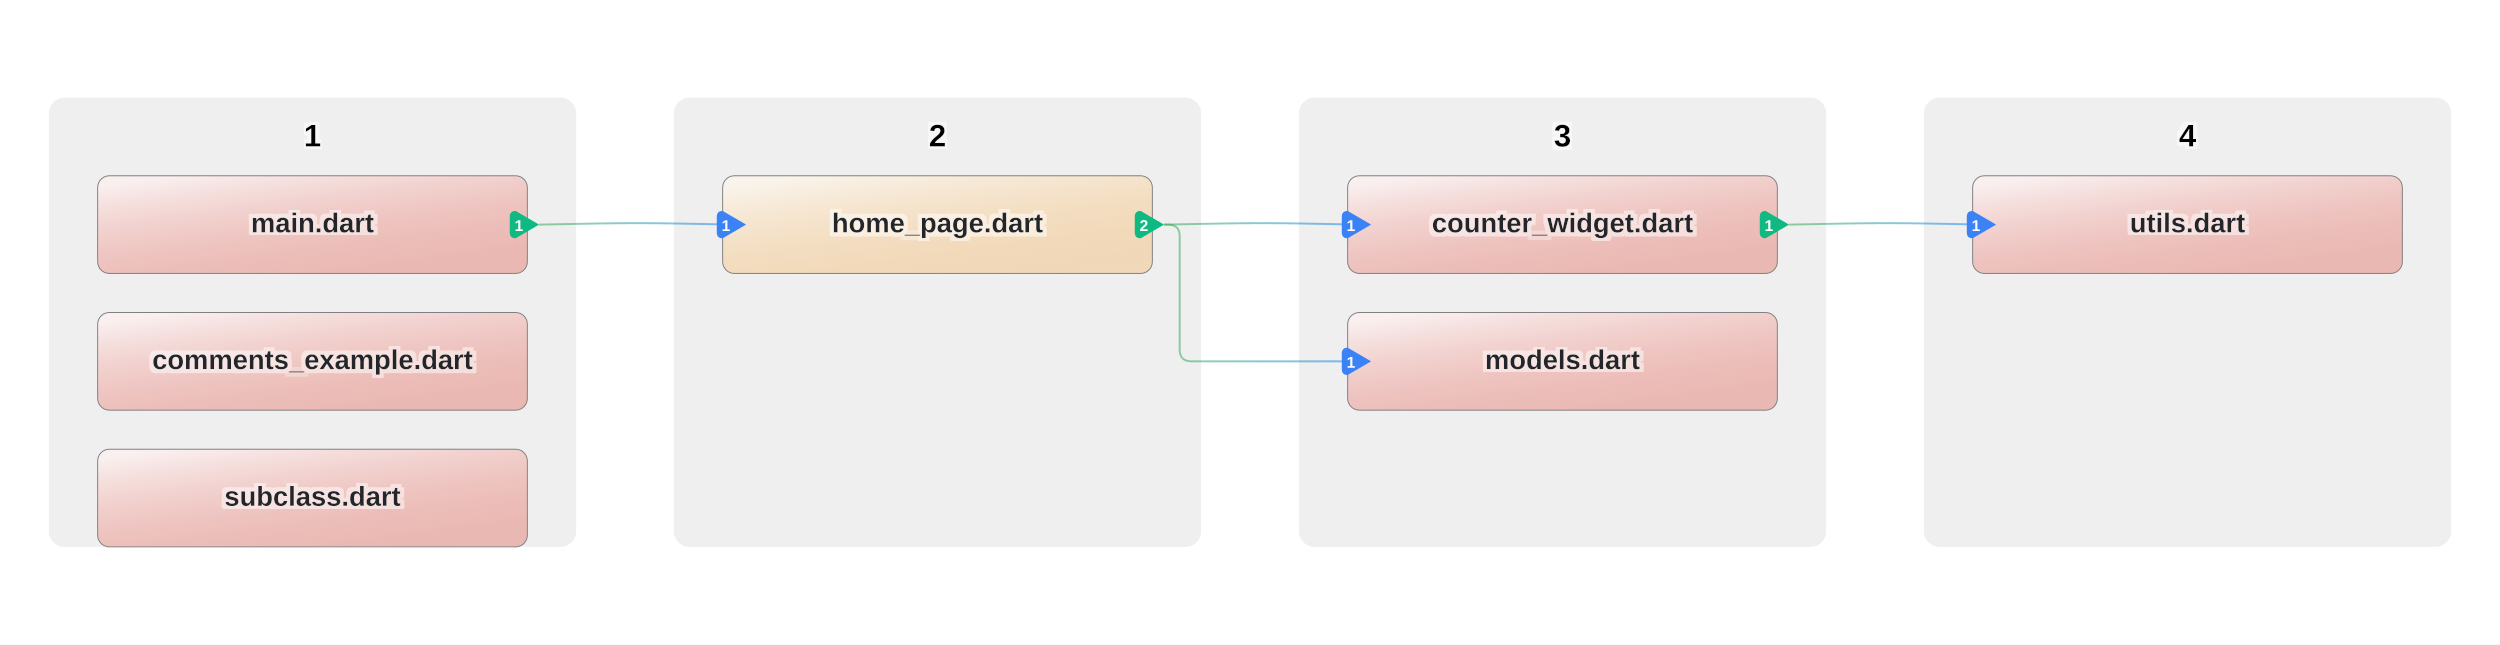
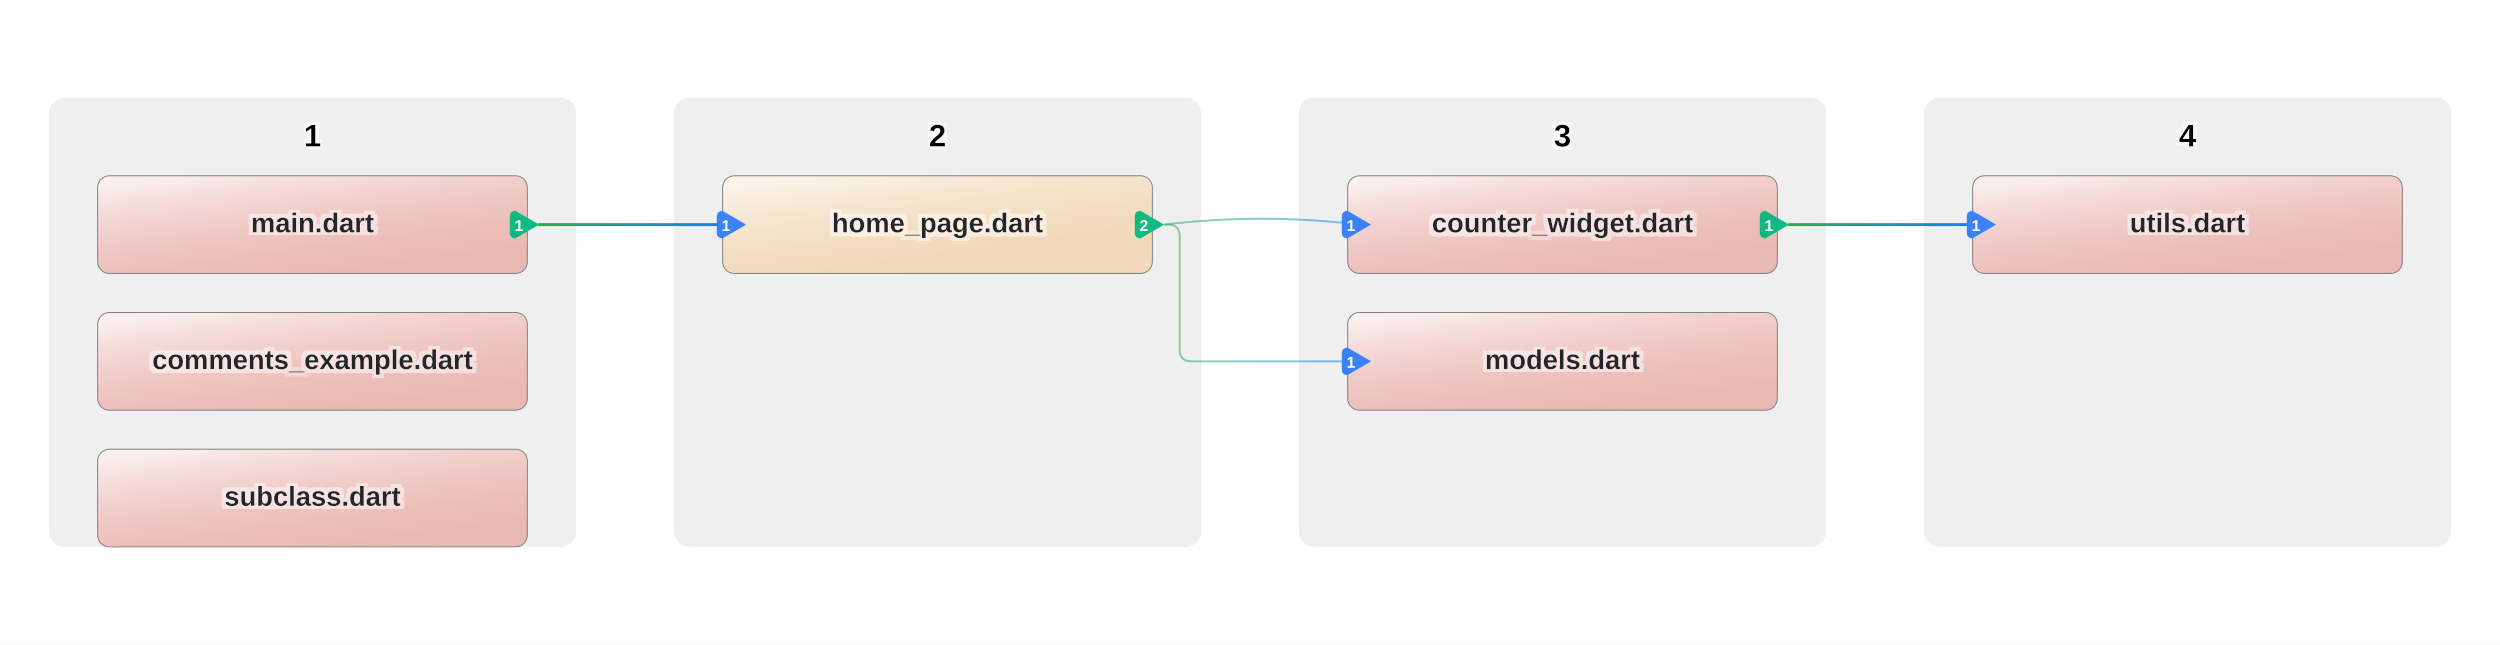
<svg xmlns="http://www.w3.org/2000/svg" width="1280" height="330" viewBox="0 0 1280 330" font-family="Arial, Helvetica, sans-serif">
  <defs>
    <filter id="whiteShadow" x="-20%" y="-20%" width="140%" height="140%">
      <feGaussianBlur in="SourceAlpha" stdDeviation="3" />
      <feOffset dx="0" dy="0" result="offsetblur" />
      <feFlood flood-color="white" flood-opacity="1" />
      <feComposite in2="offsetblur" operator="in" />
      <feMerge>
        <feMergeNode />
        <feMergeNode in="SourceGraphic" />
      </feMerge>
    </filter>
    <filter id="hierarchicalShadow" x="-20%" y="-20%" width="140%" height="140%">
      <feGaussianBlur in="SourceAlpha" stdDeviation="5" />
      <feOffset dx="2" dy="2" result="offsetblur" />
      <feFlood flood-color="rgba(0,0,0,0.1)" flood-opacity="0.8" />
      <feComposite in2="offsetblur" operator="in" />
      <feMerge>
        <feMergeNode />
        <feMergeNode in="SourceGraphic" />
      </feMerge>
    </filter>
    <filter id="outlineWhite">
      <feMorphology in="SourceAlpha" result="DILATED" operator="dilate" radius="2" />
      <feFlood flood-color="white" flood-opacity="0.5" result="WHITE" />
      <feComposite in="WHITE" in2="DILATED" operator="in" result="OUTLINE" />
      <feMerge>
        <feMergeNode in="OUTLINE" />
        <feMergeNode in="SourceGraphic" />
      </feMerge>
    </filter>
    <linearGradient id="horizontalGradient" x1="0%" y1="0%" x2="100%" y2="0%">
      <stop offset="0%" stop-color="#28a745" />
      <stop offset="100%" stop-color="#007bff" />
    </linearGradient>
+     <linearGradient id="horizontalGradientFlat" gradientUnits="userSpaceOnUse" x1="0" y1="0" x2="100%" y2="0">
+       <stop offset="0%" stop-color="#28a745" />
+       <stop offset="100%" stop-color="#007bff" />
+     </linearGradient>
    <linearGradient id="verticalGradient" x1="0%" y1="0%" x2="0%" y2="100%">
      <stop offset="0%" stop-color="#28a745" />
      <stop offset="100%" stop-color="#007bff" />
    </linearGradient>
    <linearGradient id="warningNodeGradient" x1="20%" y1="0%" x2="80%" y2="100%">
      <stop offset="0%" stop-color="#fff6e8" stop-opacity="0.95" />
      <stop offset="100%" stop-color="#f2a23a" stop-opacity="0.45" />
    </linearGradient>
    <linearGradient id="errorNodeGradient" x1="20%" y1="0%" x2="80%" y2="100%">
      <stop offset="0%" stop-color="#fdeeed" stop-opacity="0.95" />
      <stop offset="100%" stop-color="#e05545" stop-opacity="0.5" />
    </linearGradient>
  </defs>
  <style>  
  .layerBackground { 
    fill: rgba(52, 58, 64, 0.08);     
  }

  .layerBackground:hover { 
    fill: PaleGoldenRod ;
    transition: all 0.1s ease-in-out; 
  }

  .layerBackgroundVirtualFolder { 
    fill: rgba(52, 58, 64, 0.05); 
    stroke: gray; 
    stroke-width: 1; 
    stroke-dasharray: 4,4; 
  }

  .layerBackgroundVirtualFolder:hover { 
    fill: PaleGoldenRod ;
    stroke: gray; 
    stroke-width: 0; 
    stroke-dasharray: 4,4;
    transition: all 0.1s ease-in-out; 
  }
  
  .layerTitle,
  .layerTitleSmall { 
    fill: black; 
    font-weight: bold; 
    text-anchor: middle; 
    filter: url(#outlineWhite); 
  }

  .layerTitle { 
    font-size: 16px; 
  }

  .layerTitleSmall { 
    font-size: 12px; 
  }
  
  /* File node styles */
  .fileNode { 
    fill: white; 
    stroke: gray; 
    stroke-width: 0.5; 
    rx: 6; 
    ry: 6;    
  }
  
  .fileNode:hover {     
    fill: PaleGoldenRod;
    transition: all 0.1s ease-in-out; 
  }

  .fileNodeWarning,
  .layerBackgroundWarning,
  .layerBackgroundVirtualFolderWarning {
    fill: url(#warningNodeGradient);
    fill-opacity: 0.68;
  }

  .fileNodeError,
  .layerBackgroundError,
  .layerBackgroundVirtualFolderError {
    fill: url(#errorNodeGradient);
    fill-opacity: 0.72;
  }

  .textNormal,
  .textSmall { 
    fill: #212529; 
    font-weight: 900; 
    text-anchor: middle; 
    dominant-baseline: middle; 
    filter: url(#outlineWhite); 
  }

  .textNormal { 
    font-size: 14px; 
  }

  .textSmall { 
    font-size: 12px; 
  }

  /* Unified edge styles */
  .edge { 
    fill: none; 
    stroke: url(#horizontalGradient); 
    stroke-width: 1; 
    opacity: 0.5;
    cursor: pointer;
    transition: all 0.1s ease-in-out; 
  }


  .edge:hover { 
    stroke: url(#horizontalGradient); 
    stroke-width: 3; 
    opacity: 1.0; 
+   }
+ 
+   .edgeFlat {
+     stroke: url(#horizontalGradient);
+     stroke-width: 1.5;
+     stroke-linecap: round;
+     opacity: 0.95;
+   }
+ 
+   .edgeFlat:hover {
+     stroke: url(#horizontalGradient);
+     stroke-width: 3;
+     opacity: 1.0;
  }
  
  .edgeVertical { 
    fill: none; 
    stroke: url(#verticalGradient); 
    stroke-width: 1; 
    opacity: 0.5; 
    cursor: pointer;
    transition: all 0.1s ease-in-out; 
  }
  
  .edgeVertical:hover { 
    stroke: url(#verticalGradient); 
    stroke-width: 3; 
    opacity: 1.0; 
  }
  
  /* Special edge styles */
  .cycleEdge { 
    fill: none; 
    stroke: red; 
    stroke-width: 5; 
    opacity: 0.9; 
    cursor: pointer;
  }
  
  .warningEdge { 
    fill: none; 
    stroke: orange; 
    stroke-width: 3; 
    opacity: 0.9; 
    cursor: pointer;
    transition: all 0.1s ease-in-out; 
  }
  
  .warningEdge:hover { 
    fill: none; 
    stroke: orange; 
    stroke-width: 5; 
    opacity: 1.0; 
  }
  
  /* Unified badge styles with pointer cursor */
  .badge { 
    font-size: 10px; 
    font-weight: bold; 
    fill: white; 
    text-anchor: middle; 
    dominant-baseline: middle; 
    cursor: pointer; 
    transition: all 0.1s ease-in-out; 
  }
  
  .badge:hover { 
    opacity: 0.8; 
  }
  
  /* Special styles */
  .folderTitleLayer { 
    pointer-events: none; 
    isolation: isolate; 
  }
</style>
  <rect width="100%" height="100%" fill="white" />
  <rect x="25.0" y="50" width="270.0" height="230.0" rx="8.0" class="layerBackground" />
  <text x="160.0" y="75.0" class="layerTitle">1</text>
  <rect x="345.0" y="50" width="270.0" height="230.0" rx="8.0" class="layerBackground" />
  <text x="480.0" y="75.0" class="layerTitle">2</text>
  <rect x="665.0" y="50" width="270.0" height="230.0" rx="8.0" class="layerBackground" />
  <text x="800.0" y="75.0" class="layerTitle">3</text>
  <rect x="985.0" y="50" width="270.0" height="230.0" rx="8.0" class="layerBackground" />
  <text x="1120.0" y="75.0" class="layerTitle">4</text>
  <rect x="50.0" y="90.0" width="220" height="50" class="fileNode fileNodeError" />
  <rect x="50.0" y="160.0" width="220" height="50" class="fileNode fileNodeError" />
  <rect x="50.0" y="230.0" width="220" height="50" class="fileNode fileNodeError" />
  <rect x="370.0" y="90.0" width="220" height="50" class="fileNode fileNodeWarning" />
  <rect x="690.0" y="90.0" width="220" height="50" class="fileNode fileNodeError" />
  <rect x="690.0" y="160.0" width="220" height="50" class="fileNode fileNodeError" />
  <rect x="1010.0" y="90.0" width="220" height="50" class="fileNode fileNodeError" />
+   <defs>
+     <linearGradient id="flatEdgeGradient1" gradientUnits="userSpaceOnUse" x1="276.0" y1="115.0" x2="376.0" y2="115.0">
+       <stop offset="0%" stop-color="#28a745" />
+       <stop offset="100%" stop-color="#007bff" />
+     </linearGradient>
+     <linearGradient id="flatEdgeGradient2" gradientUnits="userSpaceOnUse" x1="916.0" y1="115.0" x2="1016.0" y2="115.0">
+       <stop offset="0%" stop-color="#28a745" />
+       <stop offset="100%" stop-color="#007bff" />
+     </linearGradient>
+   </defs>
+   <g>
+     <path d="M 276.0 115.0 L 376.0 115.0" class="edge edgeFlat" style="stroke:url(#flatEdgeGradient1);" />
+   </g>
+   <g>
+     <path d="M 916.0 115.0 L 1016.0 115.0" class="edge edgeFlat" style="stroke:url(#flatEdgeGradient2);" />
+   </g>
+   <g>
+     <path d="M 596.0 115.0 Q 646.0 109.0 696.0 115.0" class="edge" />
+   </g>
  <g>
    <path d="M 596.0 115.0 L 598.0 115.0 Q 604.0 115.0 604.0 121.0 V 179.0 Q 604.0 185.0 610.0 185.0 L 687.0 185.0 L 696.0 185.0" class="edge" />
-   </g>
-   <g>
-     <path d="M 276.0 115.0 C 326.0 114.0, 326.0 114.0, 376.0 115.0" class="edge" />
-   </g>
-   <g>
-     <path d="M 916.0 115.0 C 966.0 114.0, 966.0 114.0, 1016.0 115.0" class="edge" />
-   </g>
-   <g>
-     <path d="M 596.0 115.0 C 646.0 114.0, 646.0 114.0, 696.0 115.0" class="edge" />
  </g>
  <g class="badge outgoingBadge">
    <path d="M 276.0,115.0 L 264.0,108.0 Q 261.0,108.0 261.0,111.0 L 261.0,119.0 Q 261.0,122.0 264.0,122.0 Z" fill="#10b981" />
    <text x="265.68" y="116.0" text-anchor="middle" fill="white" font-size="8.0" font-weight="bold">1</text>
  </g>
  <text x="160.0" y="115.0" class="textNormal">main.dart</text>
  <text x="160.0" y="185.0" class="textNormal">comments_example.dart</text>
  <text x="160.0" y="255.0" class="textNormal">subclass.dart</text>
  <g class="badge incomingBadge">
    <path d="M 382.0,115.0 L 370.0,108.0 Q 367.0,108.0 367.0,111.0 L 367.0,119.0 Q 367.0,122.0 370.0,122.0 Z" fill="#3b82f6" />
    <text x="371.68" y="116.0" text-anchor="middle" fill="white" font-size="8.0" font-weight="bold">1</text>
  </g>
  <g class="badge outgoingBadge">
    <path d="M 596.0,115.0 L 584.0,108.0 Q 581.0,108.0 581.0,111.0 L 581.0,119.0 Q 581.0,122.0 584.0,122.0 Z" fill="#10b981" />
    <text x="585.68" y="116.0" text-anchor="middle" fill="white" font-size="8.0" font-weight="bold">2</text>
  </g>
  <text x="480.0" y="115.0" class="textNormal">home_page.dart</text>
  <g class="badge incomingBadge">
    <path d="M 702.0,115.0 L 690.0,108.0 Q 687.0,108.0 687.0,111.0 L 687.0,119.0 Q 687.0,122.0 690.0,122.0 Z" fill="#3b82f6" />
    <text x="691.68" y="116.0" text-anchor="middle" fill="white" font-size="8.0" font-weight="bold">1</text>
  </g>
  <g class="badge outgoingBadge">
    <path d="M 916.0,115.0 L 904.0,108.0 Q 901.0,108.0 901.0,111.0 L 901.0,119.0 Q 901.0,122.0 904.0,122.0 Z" fill="#10b981" />
    <text x="905.68" y="116.0" text-anchor="middle" fill="white" font-size="8.0" font-weight="bold">1</text>
  </g>
  <text x="800.0" y="115.0" class="textNormal">counter_widget.dart</text>
  <g class="badge incomingBadge">
    <path d="M 702.0,185.0 L 690.0,178.0 Q 687.0,178.0 687.0,181.0 L 687.0,189.0 Q 687.0,192.0 690.0,192.0 Z" fill="#3b82f6" />
    <text x="691.68" y="186.0" text-anchor="middle" fill="white" font-size="8.0" font-weight="bold">1</text>
  </g>
  <text x="800.0" y="185.0" class="textNormal">models.dart</text>
  <g class="badge incomingBadge">
    <path d="M 1022.0,115.0 L 1010.0,108.0 Q 1007.0,108.0 1007.0,111.0 L 1007.0,119.0 Q 1007.0,122.0 1010.0,122.0 Z" fill="#3b82f6" />
    <text x="1011.68" y="116.0" text-anchor="middle" fill="white" font-size="8.0" font-weight="bold">1</text>
  </g>
  <text x="1120.0" y="115.0" class="textNormal">utils.dart</text>
</svg>
